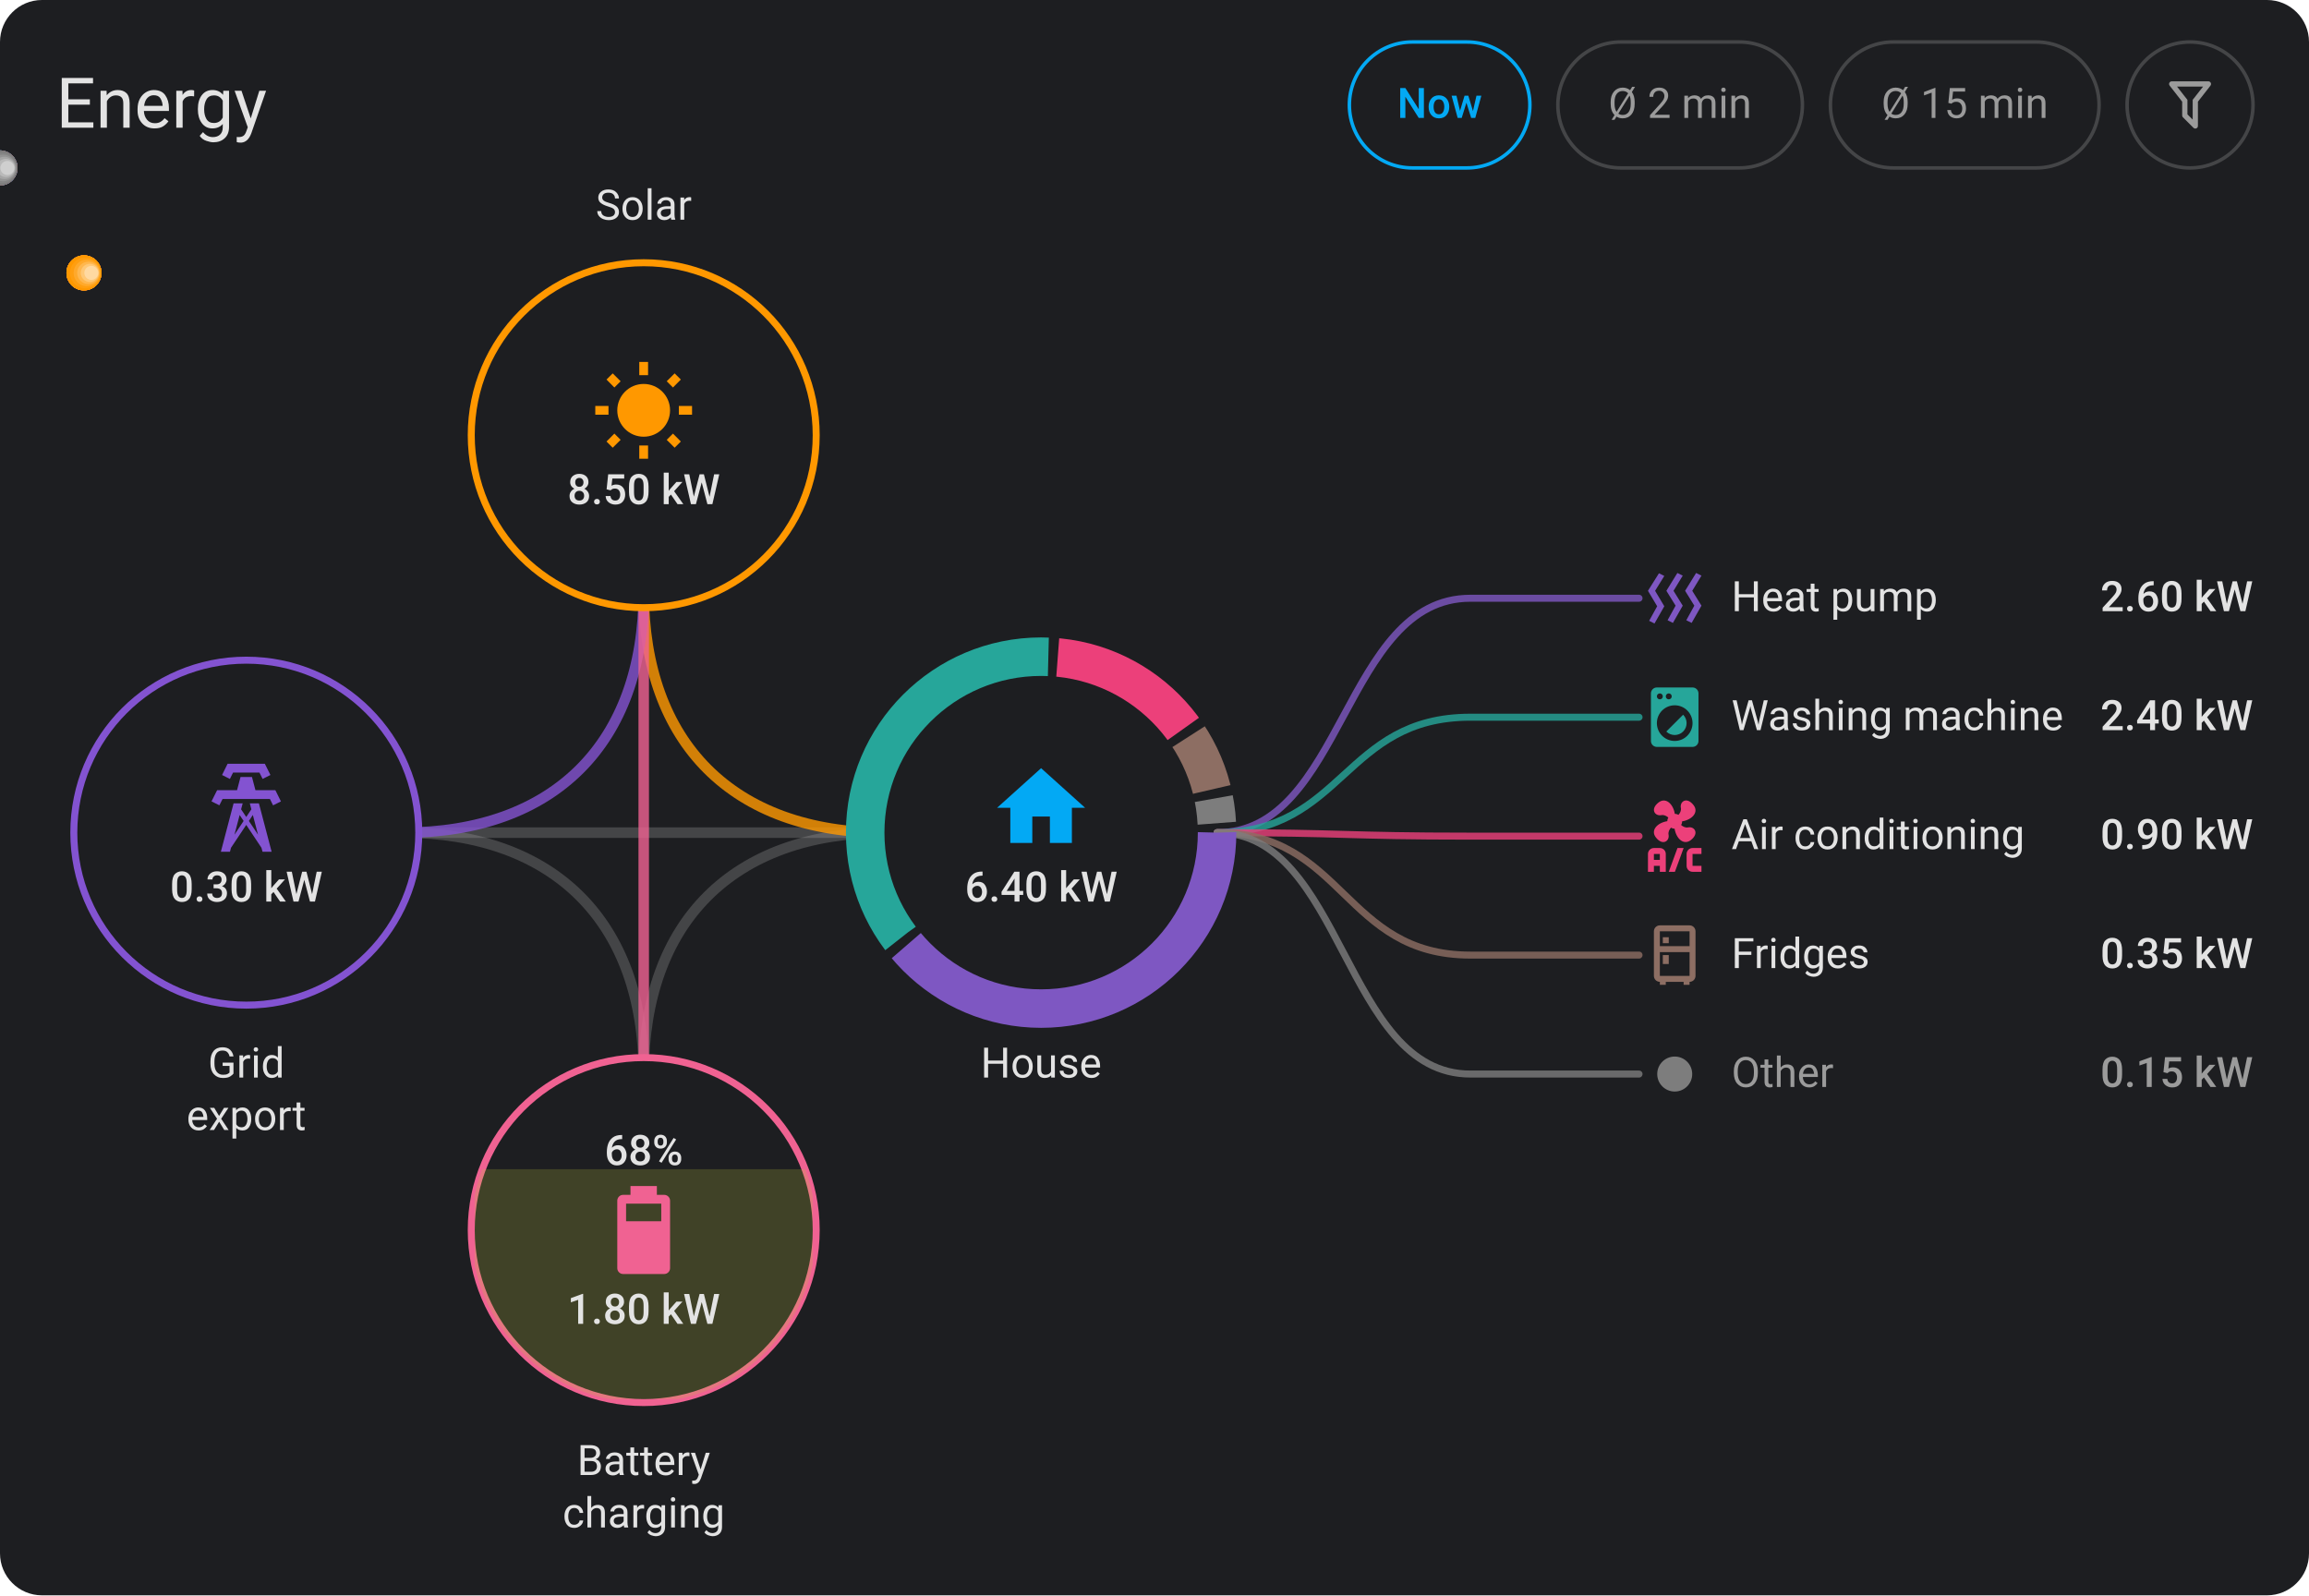
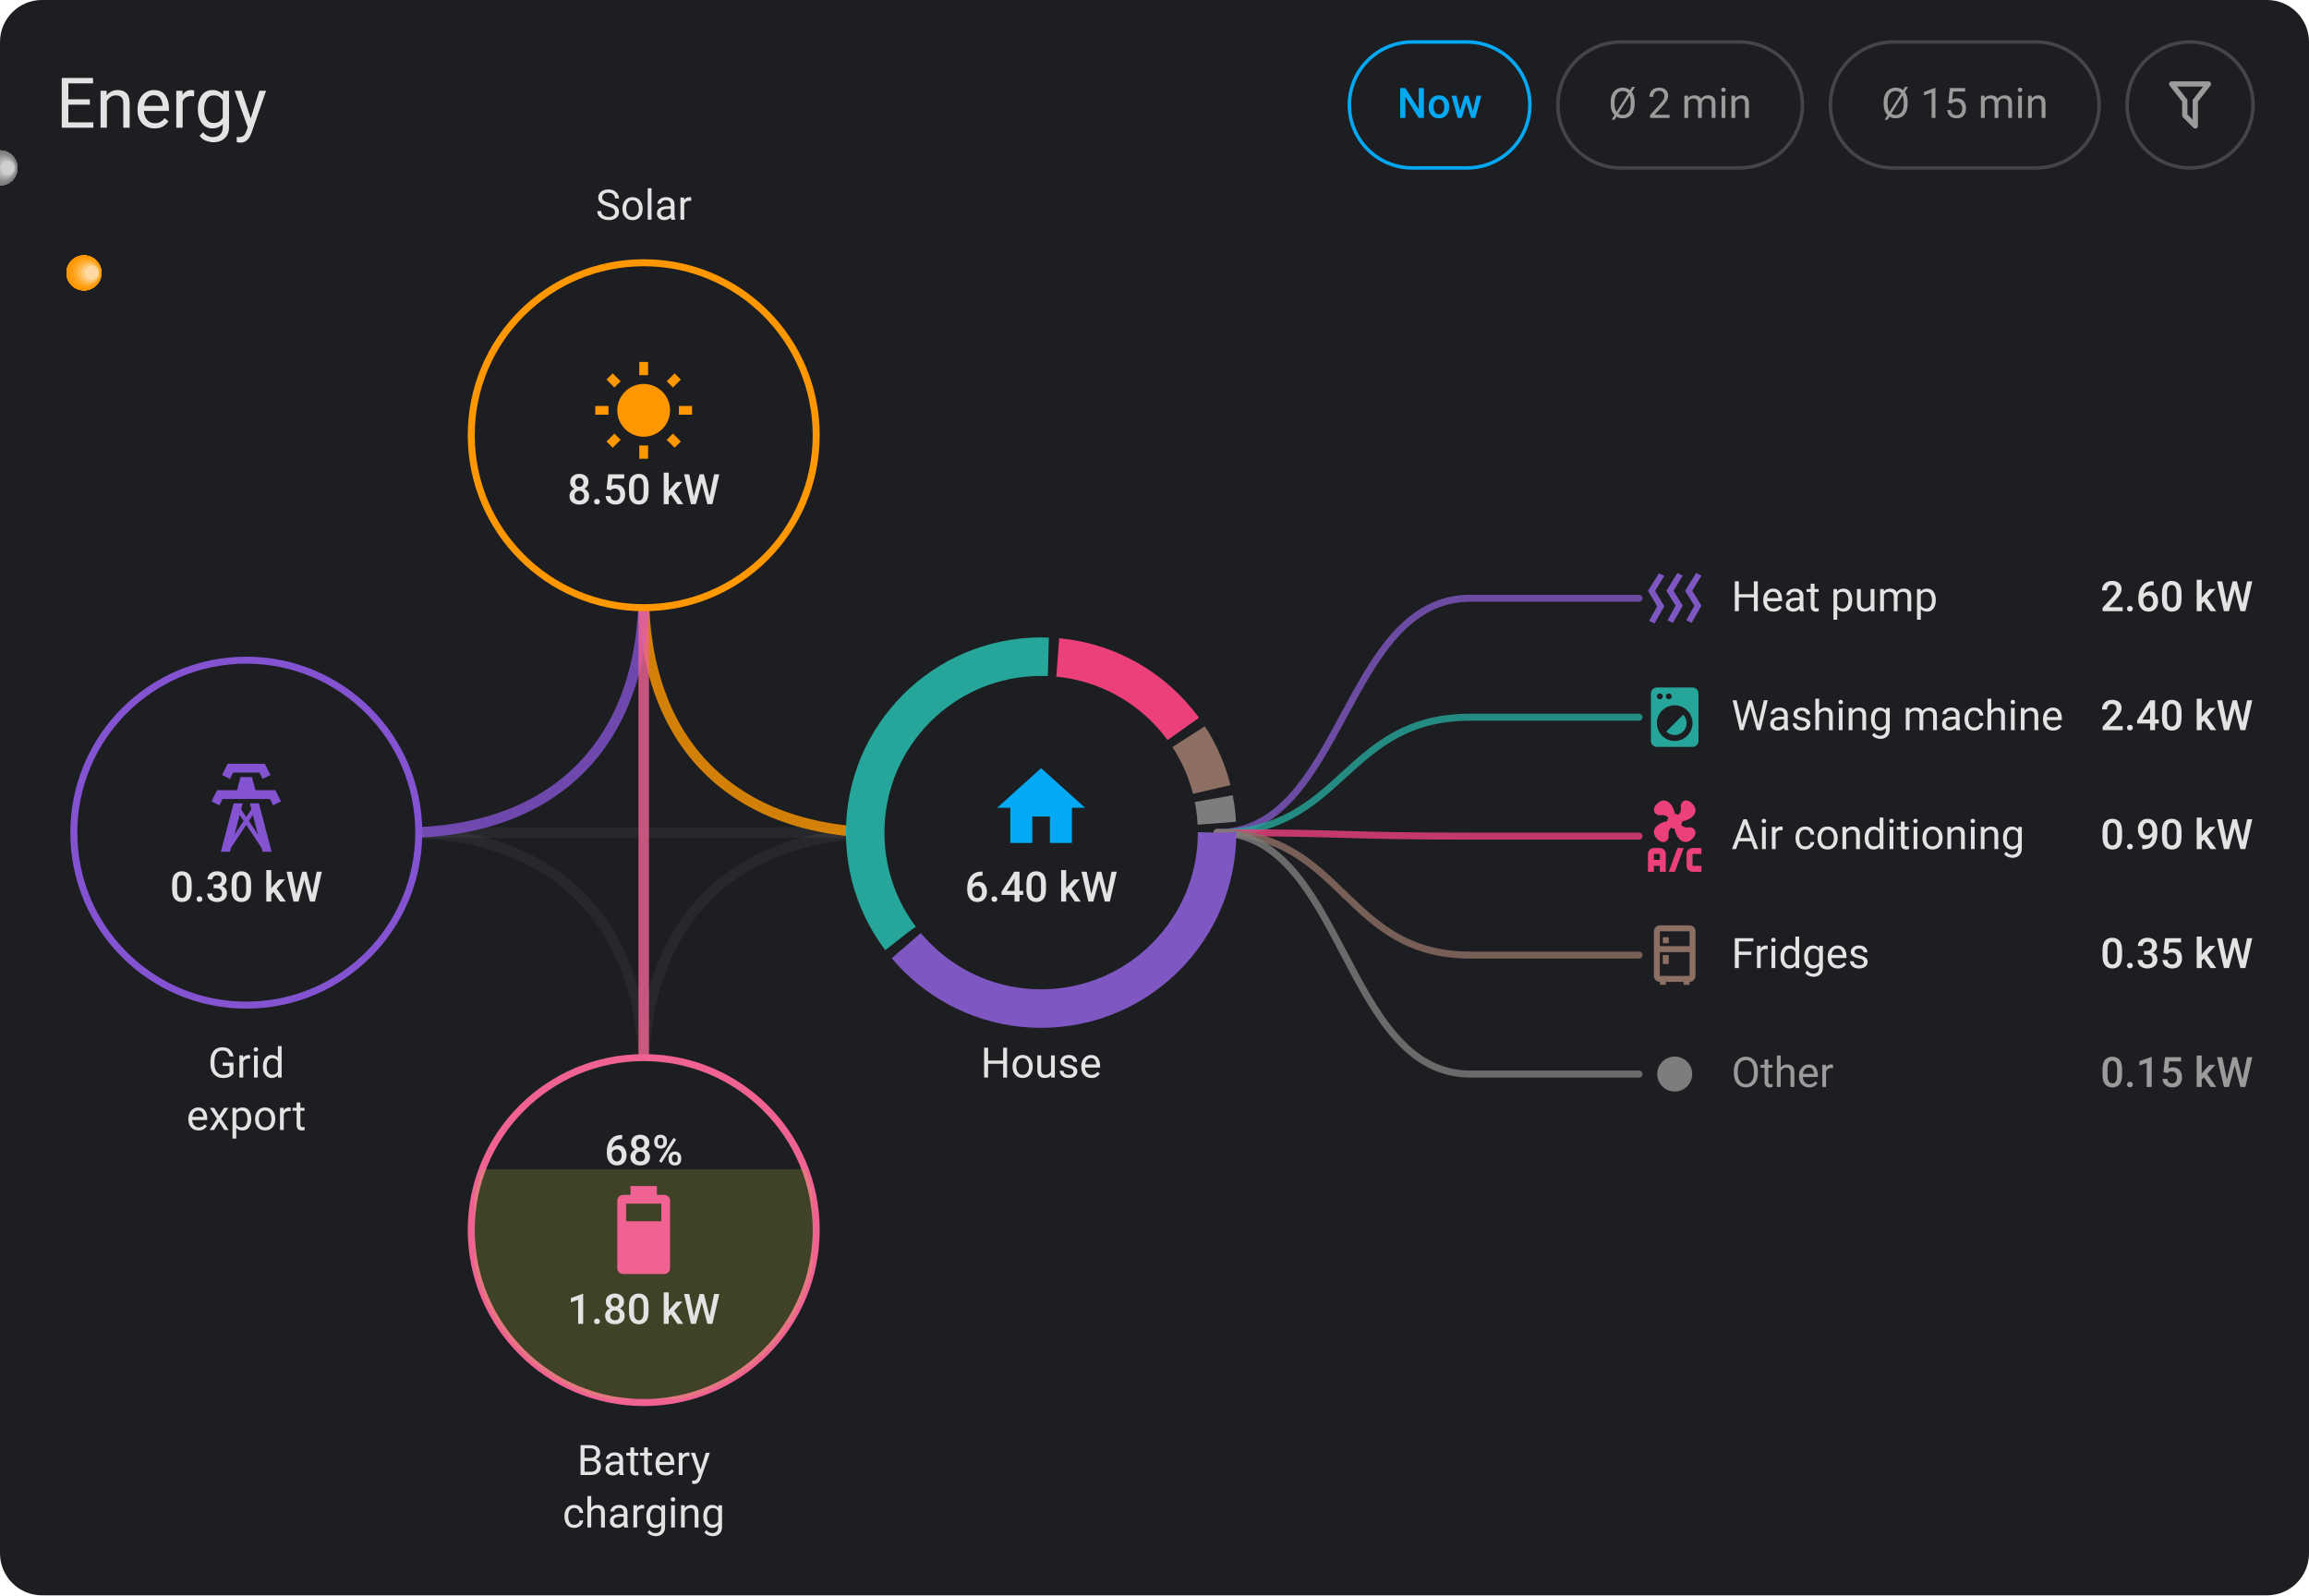
<svg xmlns="http://www.w3.org/2000/svg" xmlns:xlink="http://www.w3.org/1999/xlink" width="660" height="456" viewBox="0 0 660 456" role="img" aria-label="EnerLens Card">
  <rect x="0" y="0" width="660.0" height="456.0" rx="12" fill="rgb(29, 30, 33)" />
  <g transform="translate(24,78) scale(0.8)">
-     <path d="M114,200 L286,200" fill="none" stroke="rgba(160, 160, 160, 0.3)" stroke-width="3.75px" stroke-linecap="round" opacity="1" />
-     <path d="M114,200 C168,200 200,232 200,286" fill="none" stroke="rgba(160, 160, 160, 0.3)" stroke-width="3.75px" stroke-linecap="round" opacity="1" />
-     <path d="M200,286 C200,232 232,200 286,200" fill="none" stroke="rgba(160, 160, 160, 0.3)" stroke-width="3.75px" stroke-linecap="round" opacity="1" />
+     <path d="M114,200 L286,200" fill="none" stroke="rgba(160, 160, 160, 0.3)" stroke-width="3.75px" stroke-linecap="round" opacity="0.25" />
+     <path d="M114,200 C168,200 200,232 200,286" fill="none" stroke="rgba(160, 160, 160, 0.3)" stroke-width="3.75px" stroke-linecap="round" opacity="0.25" />
+     <path d="M200,286 C200,232 232,200 286,200" fill="none" stroke="rgba(160, 160, 160, 0.3)" stroke-width="3.75px" stroke-linecap="round" opacity="0.25" />
    <path d="M200,114 C200,168 232,200 286,200" fill="none" stroke="rgb(255, 152, 0)" stroke-width="3.75px" stroke-linecap="round" opacity="0.8" />
    <path d="M200,114 C200,168 168,200 114,200" fill="none" stroke="rgb(131, 83, 209)" stroke-width="3.75px" stroke-linecap="round" opacity="0.8" />
    <path d="M200,114 L200,286" fill="none" stroke="rgb(240, 98, 146)" stroke-width="3.75px" stroke-linecap="round" opacity="0.8" />
    <g>
      <circle cx="0.00" r="6.25" fill="rgb(240, 98, 146)" />
      <circle cx="0.53" r="5.50" fill="rgb(243, 129, 168)" fill-opacity="0.316" />
      <circle cx="1.05" r="4.75" fill="rgb(246, 161, 190)" fill-opacity="0.316" />
      <circle cx="1.57" r="4.00" fill="rgb(249, 192, 211)" fill-opacity="0.316" />
      <circle cx="2.10" r="3.25" fill="rgb(252, 224, 233)" fill-opacity="0.316" />
      <circle cx="2.63" r="2.50" fill="rgb(255, 255, 255)" fill-opacity="0.316" />
-       <animateMotion dur="1.10s" repeatCount="indefinite" begin="-0.38s" path="M 200 114 L 200 286" rotate="auto" />
+       <animateMotion dur="1.10s" repeatCount="indefinite" begin="-0.32s" path="M 200 114 L 200 286" rotate="auto" />
    </g>
    <g>
      <circle cx="0.00" r="6.25" fill="rgb(240, 98, 146)" />
      <circle cx="0.53" r="5.50" fill="rgb(243, 129, 168)" fill-opacity="0.316" />
      <circle cx="1.05" r="4.75" fill="rgb(246, 161, 190)" fill-opacity="0.316" />
      <circle cx="1.57" r="4.00" fill="rgb(249, 192, 211)" fill-opacity="0.316" />
      <circle cx="2.10" r="3.25" fill="rgb(252, 224, 233)" fill-opacity="0.316" />
      <circle cx="2.63" r="2.50" fill="rgb(255, 255, 255)" fill-opacity="0.316" />
-       <animateMotion dur="1.10s" repeatCount="indefinite" begin="-0.93s" path="M 200 114 L 200 286" rotate="auto" />
+       <animateMotion dur="1.10s" repeatCount="indefinite" begin="-0.87s" path="M 200 114 L 200 286" rotate="auto" />
    </g>
    <g>
      <circle cx="0.00" r="6.25" fill="rgb(131, 83, 209)" />
      <circle cx="0.53" r="5.50" fill="rgb(156, 117, 218)" fill-opacity="0.316" />
      <circle cx="1.05" r="4.75" fill="rgb(181, 152, 227)" fill-opacity="0.316" />
      <circle cx="1.57" r="4.00" fill="rgb(205, 186, 237)" fill-opacity="0.316" />
      <circle cx="2.10" r="3.25" fill="rgb(230, 221, 246)" fill-opacity="0.316" />
      <circle cx="2.63" r="2.50" fill="rgb(255, 255, 255)" fill-opacity="0.316" />
-       <animateMotion dur="4.50s" repeatCount="indefinite" begin="-0.38s" path="M 200 114 C 200 168 168 200 114 200" rotate="auto" />
-     </g>
-     <g>
-       <circle cx="0.00" r="6.25" fill="rgb(255, 152, 0)" />
-       <circle cx="0.53" r="5.50" fill="rgb(255, 173, 51)" fill-opacity="0.316" />
-       <circle cx="1.05" r="4.75" fill="rgb(255, 193, 102)" fill-opacity="0.316" />
-       <circle cx="1.57" r="4.00" fill="rgb(255, 214, 153)" fill-opacity="0.316" />
-       <circle cx="2.10" r="3.25" fill="rgb(255, 234, 204)" fill-opacity="0.316" />
-       <circle cx="2.63" r="2.50" fill="rgb(255, 255, 255)" fill-opacity="0.316" />
-       <animateMotion dur="1.10s" repeatCount="indefinite" begin="-0.38s" path="M 200 114 C 200 168 232 200 286 200" rotate="auto" />
-     </g>
-     <g>
-       <circle cx="0.00" r="6.25" fill="rgb(255, 152, 0)" />
-       <circle cx="0.53" r="5.50" fill="rgb(255, 173, 51)" fill-opacity="0.316" />
-       <circle cx="1.05" r="4.75" fill="rgb(255, 193, 102)" fill-opacity="0.316" />
-       <circle cx="1.57" r="4.00" fill="rgb(255, 214, 153)" fill-opacity="0.316" />
-       <circle cx="2.10" r="3.25" fill="rgb(255, 234, 204)" fill-opacity="0.316" />
-       <circle cx="2.63" r="2.50" fill="rgb(255, 255, 255)" fill-opacity="0.316" />
-       <animateMotion dur="1.10s" repeatCount="indefinite" begin="-0.60s" path="M 200 114 C 200 168 232 200 286 200" rotate="auto" />
-     </g>
-     <g>
-       <circle cx="0.00" r="6.25" fill="rgb(255, 152, 0)" />
-       <circle cx="0.53" r="5.50" fill="rgb(255, 173, 51)" fill-opacity="0.316" />
-       <circle cx="1.05" r="4.75" fill="rgb(255, 193, 102)" fill-opacity="0.316" />
-       <circle cx="1.57" r="4.00" fill="rgb(255, 214, 153)" fill-opacity="0.316" />
-       <circle cx="2.10" r="3.25" fill="rgb(255, 234, 204)" fill-opacity="0.316" />
-       <circle cx="2.63" r="2.50" fill="rgb(255, 255, 255)" fill-opacity="0.316" />
-       <animateMotion dur="1.10s" repeatCount="indefinite" begin="-0.82s" path="M 200 114 C 200 168 232 200 286 200" rotate="auto" />
-     </g>
-     <g>
-       <circle cx="0.00" r="6.25" fill="rgb(255, 152, 0)" />
-       <circle cx="0.53" r="5.50" fill="rgb(255, 173, 51)" fill-opacity="0.316" />
-       <circle cx="1.05" r="4.75" fill="rgb(255, 193, 102)" fill-opacity="0.316" />
-       <circle cx="1.57" r="4.00" fill="rgb(255, 214, 153)" fill-opacity="0.316" />
-       <circle cx="2.10" r="3.25" fill="rgb(255, 234, 204)" fill-opacity="0.316" />
-       <circle cx="2.63" r="2.50" fill="rgb(255, 255, 255)" fill-opacity="0.316" />
-       <animateMotion dur="1.10s" repeatCount="indefinite" begin="-1.04s" path="M 200 114 C 200 168 232 200 286 200" rotate="auto" />
-     </g>
-     <g>
-       <circle cx="0.00" r="6.25" fill="rgb(255, 152, 0)" />
-       <circle cx="0.53" r="5.50" fill="rgb(255, 173, 51)" fill-opacity="0.316" />
-       <circle cx="1.05" r="4.75" fill="rgb(255, 193, 102)" fill-opacity="0.316" />
-       <circle cx="1.57" r="4.00" fill="rgb(255, 214, 153)" fill-opacity="0.316" />
-       <circle cx="2.10" r="3.25" fill="rgb(255, 234, 204)" fill-opacity="0.316" />
-       <circle cx="2.63" r="2.50" fill="rgb(255, 255, 255)" fill-opacity="0.316" />
-       <animateMotion dur="1.10s" repeatCount="indefinite" begin="-0.16s" path="M 200 114 C 200 168 232 200 286 200" rotate="auto" />
+       <animateMotion dur="4.50s" repeatCount="indefinite" begin="-0.32s" path="M 200 114 C 200 168 168 200 114 200" rotate="auto" />
+     </g>
+     <g>
+       <circle cx="0.00" r="6.25" fill="rgb(255, 152, 0)" />
+       <circle cx="0.53" r="5.50" fill="rgb(255, 173, 51)" fill-opacity="0.316" />
+       <circle cx="1.05" r="4.75" fill="rgb(255, 193, 102)" fill-opacity="0.316" />
+       <circle cx="1.57" r="4.00" fill="rgb(255, 214, 153)" fill-opacity="0.316" />
+       <circle cx="2.10" r="3.25" fill="rgb(255, 234, 204)" fill-opacity="0.316" />
+       <circle cx="2.63" r="2.50" fill="rgb(255, 255, 255)" fill-opacity="0.316" />
+       <animateMotion dur="1.10s" repeatCount="indefinite" begin="-0.32s" path="M 200 114 C 200 168 232 200 286 200" rotate="auto" />
+     </g>
+     <g>
+       <circle cx="0.00" r="6.25" fill="rgb(255, 152, 0)" />
+       <circle cx="0.53" r="5.50" fill="rgb(255, 173, 51)" fill-opacity="0.316" />
+       <circle cx="1.05" r="4.75" fill="rgb(255, 193, 102)" fill-opacity="0.316" />
+       <circle cx="1.57" r="4.00" fill="rgb(255, 214, 153)" fill-opacity="0.316" />
+       <circle cx="2.10" r="3.25" fill="rgb(255, 234, 204)" fill-opacity="0.316" />
+       <circle cx="2.63" r="2.50" fill="rgb(255, 255, 255)" fill-opacity="0.316" />
+       <animateMotion dur="1.10s" repeatCount="indefinite" begin="-0.54s" path="M 200 114 C 200 168 232 200 286 200" rotate="auto" />
+     </g>
+     <g>
+       <circle cx="0.00" r="6.25" fill="rgb(255, 152, 0)" />
+       <circle cx="0.53" r="5.50" fill="rgb(255, 173, 51)" fill-opacity="0.316" />
+       <circle cx="1.05" r="4.75" fill="rgb(255, 193, 102)" fill-opacity="0.316" />
+       <circle cx="1.57" r="4.00" fill="rgb(255, 214, 153)" fill-opacity="0.316" />
+       <circle cx="2.10" r="3.25" fill="rgb(255, 234, 204)" fill-opacity="0.316" />
+       <circle cx="2.63" r="2.50" fill="rgb(255, 255, 255)" fill-opacity="0.316" />
+       <animateMotion dur="1.10s" repeatCount="indefinite" begin="-0.76s" path="M 200 114 C 200 168 232 200 286 200" rotate="auto" />
+     </g>
+     <g>
+       <circle cx="0.00" r="6.25" fill="rgb(255, 152, 0)" />
+       <circle cx="0.53" r="5.50" fill="rgb(255, 173, 51)" fill-opacity="0.316" />
+       <circle cx="1.05" r="4.75" fill="rgb(255, 193, 102)" fill-opacity="0.316" />
+       <circle cx="1.57" r="4.00" fill="rgb(255, 214, 153)" fill-opacity="0.316" />
+       <circle cx="2.10" r="3.25" fill="rgb(255, 234, 204)" fill-opacity="0.316" />
+       <circle cx="2.63" r="2.50" fill="rgb(255, 255, 255)" fill-opacity="0.316" />
+       <animateMotion dur="1.10s" repeatCount="indefinite" begin="-0.98s" path="M 200 114 C 200 168 232 200 286 200" rotate="auto" />
+     </g>
+     <g>
+       <circle cx="0.00" r="6.25" fill="rgb(255, 152, 0)" />
+       <circle cx="0.53" r="5.50" fill="rgb(255, 173, 51)" fill-opacity="0.316" />
+       <circle cx="1.05" r="4.75" fill="rgb(255, 193, 102)" fill-opacity="0.316" />
+       <circle cx="1.57" r="4.00" fill="rgb(255, 214, 153)" fill-opacity="0.316" />
+       <circle cx="2.10" r="3.25" fill="rgb(255, 234, 204)" fill-opacity="0.316" />
+       <circle cx="2.63" r="2.50" fill="rgb(255, 255, 255)" fill-opacity="0.316" />
+       <animateMotion dur="1.10s" repeatCount="indefinite" begin="-0.10s" path="M 200 114 C 200 168 232 200 286 200" rotate="auto" />
    </g>
  </g>
  <g transform="translate(0,48)">
    <path id="line-sensor-c1" d="M347.9,190.0 C384.1,190.0 384.1,123.0 420.3,123.0 L468.5,123.0" fill="none" stroke="rgb(126, 87, 194)" stroke-width="2px" stroke-linecap="round" opacity="0.8">
      <animate attributeName="d" values="M347.9,190.0 C384.1,190.0 384.1,123.0 420.3,123.0 L468.5,123.0;M347.9,190.0 C384.1,190.0 384.1,123.0 420.3,123.0 L468.5,123.0;M347.9,190.0 C384.1,190.0 384.1,157.0 420.3,157.0 L468.5,157.0;M347.9,190.0 C384.1,190.0 384.1,157.0 420.3,157.0 L468.5,157.0;M347.9,190.0 C384.1,190.0 384.1,123.0 420.3,123.0 L468.5,123.0" keyTimes="0;0.425;0.5;0.925;1" dur="8s" repeatCount="indefinite" calcMode="spline" keySplines="0 0 1 1;.4 0 .2 1;0 0 1 1;.4 0 .2 1" />
    </path>
    <g>
      <circle cx="0.00" r="5.00" fill="rgb(126, 87, 194)" />
      <circle cx="0.42" r="4.40" fill="rgb(152, 121, 206)" fill-opacity="0.316" />
      <circle cx="0.84" r="3.80" fill="rgb(178, 154, 218)" fill-opacity="0.316" />
      <circle cx="1.26" r="3.20" fill="rgb(203, 188, 231)" fill-opacity="0.316" />
      <circle cx="1.68" r="2.60" fill="rgb(229, 221, 243)" fill-opacity="0.316" />
      <circle cx="2.10" r="2.00" fill="rgb(255, 255, 255)" fill-opacity="0.316" />
      <animateMotion dur="1.10s" repeatCount="indefinite" begin="-0.25s" rotate="auto">
        <mpath href="#line-sensor-c1" xlink:href="#line-sensor-c1" />
      </animateMotion>
    </g>
    <g>
      <circle cx="0.00" r="5.00" fill="rgb(126, 87, 194)" />
      <circle cx="0.42" r="4.40" fill="rgb(152, 121, 206)" fill-opacity="0.316" />
      <circle cx="0.84" r="3.80" fill="rgb(178, 154, 218)" fill-opacity="0.316" />
      <circle cx="1.26" r="3.20" fill="rgb(203, 188, 231)" fill-opacity="0.316" />
      <circle cx="1.68" r="2.60" fill="rgb(229, 221, 243)" fill-opacity="0.316" />
      <circle cx="2.10" r="2.00" fill="rgb(255, 255, 255)" fill-opacity="0.316" />
      <animateMotion dur="1.10s" repeatCount="indefinite" begin="-0.62s" rotate="auto">
        <mpath href="#line-sensor-c1" xlink:href="#line-sensor-c1" />
      </animateMotion>
    </g>
    <g>
      <circle cx="0.00" r="5.00" fill="rgb(126, 87, 194)" />
      <circle cx="0.42" r="4.40" fill="rgb(152, 121, 206)" fill-opacity="0.316" />
      <circle cx="0.84" r="3.80" fill="rgb(178, 154, 218)" fill-opacity="0.316" />
      <circle cx="1.26" r="3.20" fill="rgb(203, 188, 231)" fill-opacity="0.316" />
      <circle cx="1.68" r="2.60" fill="rgb(229, 221, 243)" fill-opacity="0.316" />
      <circle cx="2.10" r="2.00" fill="rgb(255, 255, 255)" fill-opacity="0.316" />
      <animateMotion dur="1.10s" repeatCount="indefinite" begin="-0.98s" rotate="auto">
        <mpath href="#line-sensor-c1" xlink:href="#line-sensor-c1" />
      </animateMotion>
    </g>
    <path id="line-sensor-c2" d="M347.9,190.0 C384.1,190.0 384.1,157.0 420.3,157.0 L468.5,157.0" fill="none" stroke="rgb(38, 166, 154)" stroke-width="2px" stroke-linecap="round" opacity="0.8">
      <animate attributeName="d" values="M347.9,190.0 C384.1,190.0 384.1,157.0 420.3,157.0 L468.5,157.0;M347.9,190.0 C384.1,190.0 384.1,157.0 420.3,157.0 L468.5,157.0;M347.9,190.0 C384.1,190.0 384.1,123.0 420.3,123.0 L468.5,123.0;M347.9,190.0 C384.1,190.0 384.1,123.0 420.3,123.0 L468.5,123.0;M347.9,190.0 C384.1,190.0 384.1,157.0 420.3,157.0 L468.5,157.0" keyTimes="0;0.425;0.5;0.925;1" dur="8s" repeatCount="indefinite" calcMode="spline" keySplines="0 0 1 1;.4 0 .2 1;0 0 1 1;.4 0 .2 1" />
    </path>
    <g>
      <circle cx="0.00" r="5.00" fill="rgb(38, 166, 154)" />
      <circle cx="0.42" r="4.40" fill="rgb(81, 184, 174)" fill-opacity="0.316" />
      <circle cx="0.84" r="3.80" fill="rgb(125, 202, 194)" fill-opacity="0.316" />
      <circle cx="1.26" r="3.20" fill="rgb(168, 219, 215)" fill-opacity="0.316" />
      <circle cx="1.68" r="2.60" fill="rgb(212, 237, 235)" fill-opacity="0.316" />
      <circle cx="2.10" r="2.00" fill="rgb(255, 255, 255)" fill-opacity="0.316" />
      <animateMotion dur="1.10s" repeatCount="indefinite" begin="-0.25s" rotate="auto">
        <mpath href="#line-sensor-c2" xlink:href="#line-sensor-c2" />
      </animateMotion>
    </g>
    <g>
      <circle cx="0.00" r="5.00" fill="rgb(38, 166, 154)" />
      <circle cx="0.42" r="4.40" fill="rgb(81, 184, 174)" fill-opacity="0.316" />
      <circle cx="0.84" r="3.80" fill="rgb(125, 202, 194)" fill-opacity="0.316" />
      <circle cx="1.26" r="3.20" fill="rgb(168, 219, 215)" fill-opacity="0.316" />
      <circle cx="1.68" r="2.60" fill="rgb(212, 237, 235)" fill-opacity="0.316" />
      <circle cx="2.10" r="2.00" fill="rgb(255, 255, 255)" fill-opacity="0.316" />
      <animateMotion dur="1.10s" repeatCount="indefinite" begin="-0.62s" rotate="auto">
        <mpath href="#line-sensor-c2" xlink:href="#line-sensor-c2" />
      </animateMotion>
    </g>
    <g>
      <circle cx="0.00" r="5.00" fill="rgb(38, 166, 154)" />
      <circle cx="0.42" r="4.40" fill="rgb(81, 184, 174)" fill-opacity="0.316" />
      <circle cx="0.84" r="3.80" fill="rgb(125, 202, 194)" fill-opacity="0.316" />
      <circle cx="1.26" r="3.20" fill="rgb(168, 219, 215)" fill-opacity="0.316" />
      <circle cx="1.68" r="2.60" fill="rgb(212, 237, 235)" fill-opacity="0.316" />
      <circle cx="2.10" r="2.00" fill="rgb(255, 255, 255)" fill-opacity="0.316" />
      <animateMotion dur="1.10s" repeatCount="indefinite" begin="-0.98s" rotate="auto">
        <mpath href="#line-sensor-c2" xlink:href="#line-sensor-c2" />
      </animateMotion>
    </g>
    <path id="line-sensor-c3" d="M347.9,190.0 C384.1,190.0 384.1,191.0 420.3,191.0 L468.5,191.0" fill="none" stroke="rgb(236, 64, 122)" stroke-width="2px" stroke-linecap="round" opacity="0.8" />
    <g>
      <circle cx="0.00" r="5.00" fill="rgb(236, 64, 122)" />
      <circle cx="0.42" r="4.40" fill="rgb(240, 102, 149)" fill-opacity="0.316" />
      <circle cx="0.84" r="3.80" fill="rgb(244, 140, 175)" fill-opacity="0.316" />
      <circle cx="1.26" r="3.20" fill="rgb(247, 179, 202)" fill-opacity="0.316" />
      <circle cx="1.68" r="2.60" fill="rgb(251, 217, 228)" fill-opacity="0.316" />
      <circle cx="2.10" r="2.00" fill="rgb(255, 255, 255)" fill-opacity="0.316" />
      <animateMotion dur="2.57s" repeatCount="indefinite" begin="-0.25s" rotate="auto">
        <mpath href="#line-sensor-c3" xlink:href="#line-sensor-c3" />
      </animateMotion>
    </g>
    <path id="line-sensor-c4" d="M347.9,190.0 C384.1,190.0 384.1,225.0 420.3,225.0 L468.5,225.0" fill="none" stroke="rgb(141, 110, 99)" stroke-width="2px" stroke-linecap="round" opacity="0.8" />
    <g>
      <circle cx="0.00" r="5.00" fill="rgb(141, 110, 99)" />
      <circle cx="0.42" r="4.40" fill="rgb(164, 139, 130)" fill-opacity="0.316" />
      <circle cx="0.84" r="3.80" fill="rgb(187, 168, 161)" fill-opacity="0.316" />
      <circle cx="1.26" r="3.20" fill="rgb(209, 197, 193)" fill-opacity="0.316" />
      <circle cx="1.68" r="2.60" fill="rgb(232, 226, 224)" fill-opacity="0.316" />
      <circle cx="2.10" r="2.00" fill="rgb(255, 255, 255)" fill-opacity="0.316" />
      <animateMotion dur="4.44s" repeatCount="indefinite" begin="-0.25s" rotate="auto">
        <mpath href="#line-sensor-c4" xlink:href="#line-sensor-c4" />
      </animateMotion>
    </g>
    <path id="line--rest-" d="M347.9,190.0 C384.1,190.0 384.1,259.0 420.3,259.0 L468.5,259.0" fill="none" stroke="rgb(125, 125, 125)" stroke-width="2px" stroke-linecap="round" opacity="0.8" />
    <g>
      <circle cx="0.00" r="5.00" fill="rgb(125, 125, 125)" />
      <circle cx="0.42" r="4.40" fill="rgb(151, 151, 151)" fill-opacity="0.316" />
      <circle cx="0.84" r="3.80" fill="rgb(177, 177, 177)" fill-opacity="0.316" />
      <circle cx="1.26" r="3.20" fill="rgb(203, 203, 203)" fill-opacity="0.316" />
      <circle cx="1.68" r="2.60" fill="rgb(229, 229, 229)" fill-opacity="0.316" />
      <circle cx="2.10" r="2.00" fill="rgb(255, 255, 255)" fill-opacity="0.316" />
      <animateMotion dur="4.50s" repeatCount="indefinite" begin="-0.25s" rotate="auto">
        <mpath href="#line--rest-" xlink:href="#line--rest-" />
      </animateMotion>
    </g>
  </g>
  <circle cx="184" cy="124.4" r="49.3" fill="rgb(29, 30, 33)" stroke="rgb(255, 152, 0)" stroke-width="2" />
  <g transform="translate(168.9,102.2) scale(1.2572)" />
  <g transform="translate(168.9,102.2) scale(1.2572)">
    <path d="M3.55 19.09L4.96 20.5L6.76 18.71L5.34 17.29M12 6C8.69 6 6 8.69 6 12S8.69 18 12 18 18 15.31 18 12C18 8.68 15.31 6 12 6M20 13H23V11H20M17.24 18.71L19.04 20.5L20.45 19.09L18.66 17.29M20.45 5L19.04 3.6L17.24 5.39L18.66 6.81M13 1H11V4H13M6.76 5.39L4.96 3.6L3.55 5L5.34 6.81L6.76 5.39M1 13H4V11H1M13 20H11V23H13" fill="rgb(255, 152, 0)" />
  </g>
  <text x="184" y="144.1" text-anchor="middle" font-size="12.0" font-weight="500" fill="rgb(227, 227, 227)" font-family="Roboto, system-ui, sans-serif" textLength="44.3" lengthAdjust="spacingAndGlyphs">8.50 kW</text>
  <text x="184" y="62.8" text-anchor="middle" font-size="12.0" font-weight="400" fill="rgb(227, 227, 227)" font-family="Roboto, system-ui, sans-serif" textLength="28.4" lengthAdjust="spacingAndGlyphs">Solar</text>
  <circle cx="70.4" cy="238" r="49.3" fill="rgb(29, 30, 33)" stroke="rgb(131, 83, 209)" stroke-width="2" />
  <g transform="translate(55.3,215.8) scale(1.2572)" />
  <g transform="translate(55.3,215.8) scale(1.2572)">
    <path d="M8.28,5.45L6.5,4.55L7.76,2H16.23L17.5,4.55L15.72,5.44L15,4H9L8.28,5.45M18.62,8H14.09L13.3,5H10.7L9.91,8H5.38L4.1,10.55L5.89,11.44L6.62,10H17.38L18.1,11.45L19.89,10.56L18.62,8M17.77,22H15.7L15.46,21.1L12,15.9L8.53,21.1L8.3,22H6.23L9.12,11H11.19L10.83,12.35L12,14.1L13.16,12.35L12.81,11H14.88L17.77,22M11.4,15L10.5,13.65L9.32,18.13L11.4,15M14.68,18.12L13.5,13.64L12.6,15L14.68,18.12Z" fill="rgb(131, 83, 209)" />
  </g>
  <text x="70.4" y="257.7" text-anchor="middle" font-size="12.0" font-weight="500" fill="rgb(227, 227, 227)" font-family="Roboto, system-ui, sans-serif" textLength="44.3" lengthAdjust="spacingAndGlyphs">0.30 kW</text>
  <text x="70.4" y="308" text-anchor="middle" font-size="12.0" font-weight="400" fill="rgb(227, 227, 227)" font-family="Roboto, system-ui, sans-serif" textLength="24.0" lengthAdjust="spacingAndGlyphs">Grid</text>
  <text x="70.4" y="323" text-anchor="middle" font-size="12.0" font-weight="400" fill="rgb(227, 227, 227)" font-family="Roboto, system-ui, sans-serif" textLength="36.8" lengthAdjust="spacingAndGlyphs">export</text>
  <circle cx="297.6" cy="238" r="49.3" fill="rgb(29, 30, 33)" stroke="rgba(0, 0, 0, 0)" stroke-width="2" />
  <g transform="translate(241.8,182.2) scale(1.1159)">
    <circle cx="50" cy="50" r="45.07" fill="none" stroke="rgb(126, 87, 194)" stroke-width="9.86" stroke-dasharray="110.16 173.04" stroke-dashoffset="0.00" stroke-linecap="butt" transform="">
      <animate attributeName="stroke" values="rgb(126, 87, 194);rgb(38, 166, 154);rgb(126, 87, 194)" keyTimes="0;0.463;0.963" calcMode="discrete" dur="8s" repeatCount="indefinite" />
    </circle>
    <circle cx="50" cy="50" r="45.07" fill="none" stroke="rgb(38, 166, 154)" stroke-width="9.86" stroke-dasharray="101.68 181.51" stroke-dashoffset="-112.57" stroke-linecap="butt" transform="">
      <animate attributeName="stroke" values="rgb(38, 166, 154);rgb(126, 87, 194);rgb(38, 166, 154)" keyTimes="0;0.463;0.963" calcMode="discrete" dur="8s" repeatCount="indefinite" />
    </circle>
    <circle cx="50" cy="50" r="45.07" fill="none" stroke="rgb(236, 64, 122)" stroke-width="9.86" stroke-dasharray="38.13 245.06" stroke-dashoffset="-216.66" stroke-linecap="butt" transform="" />
    <circle cx="50" cy="50" r="45.07" fill="none" stroke="rgb(141, 110, 99)" stroke-width="9.86" stroke-dasharray="14.83 268.36" stroke-dashoffset="-257.20" stroke-linecap="butt" transform="" />
    <circle cx="50" cy="50" r="45.07" fill="none" stroke="rgb(125, 125, 125)" stroke-width="9.86" stroke-dasharray="6.36 276.84" stroke-dashoffset="-274.43" stroke-linecap="butt" transform="" />
  </g>
  <g transform="translate(282.5,215.8) scale(1.2572)">
    <path d="M10,20V14H14V20H19V12H22L12,3L2,12H5V20H10Z" fill="rgb(3, 169, 244)" />
  </g>
  <text x="297.6" y="257.7" text-anchor="middle" font-size="12.0" font-weight="500" fill="rgb(227, 227, 227)" font-family="Roboto, system-ui, sans-serif" textLength="44.3" lengthAdjust="spacingAndGlyphs">6.40 kW</text>
  <text x="297.6" y="308" text-anchor="middle" font-size="12.0" font-weight="400" fill="rgb(227, 227, 227)" font-family="Roboto, system-ui, sans-serif" textLength="35.9" lengthAdjust="spacingAndGlyphs">House</text>
  <circle cx="184" cy="351.6" r="49.3" fill="rgb(29, 30, 33)" stroke="rgb(240, 98, 146)" stroke-width="2" />
-   <clipPath id="soch51j2">
+   <clipPath id="soccaazo">
    <circle cx="184" cy="351.6" r="49.3" />
  </clipPath>
-   <rect clip-path="url(#soch51j2)" x="135.7" y="334.2" width="96.6" height="65.7" fill="rgb(186, 196, 59)" opacity="0.22" />
+   <rect clip-path="url(#soccaazo)" x="135.7" y="334.2" width="96.6" height="65.7" fill="rgb(186, 196, 59)" opacity="0.22" />
  <g transform="translate(168.9,336.5) scale(1.2572)" />
  <g transform="translate(168.9,336.5) scale(1.2572)">
    <path d="M16,10H8V6H16M16.67,4H15V2H9V4H7.33A1.33,1.33 0 0,0 6,5.33V20.67C6,21.4 6.6,22 7.33,22H16.67A1.33,1.33 0 0,0 18,20.67V5.33C18,4.6 17.4,4 16.67,4Z" fill="rgb(240, 98, 146)" />
  </g>
  <text x="184" y="333" text-anchor="middle" font-size="12.0" font-weight="500" fill="rgb(227, 227, 227)" font-family="Roboto, system-ui, sans-serif" textLength="23.7" lengthAdjust="spacingAndGlyphs">68%</text>
  <text x="184" y="378.4" text-anchor="middle" font-size="12.0" font-weight="500" fill="rgb(227, 227, 227)" font-family="Roboto, system-ui, sans-serif" textLength="44.3" lengthAdjust="spacingAndGlyphs">1.80 kW</text>
  <text x="184" y="421.6" text-anchor="middle" font-size="12.0" font-weight="400" fill="rgb(227, 227, 227)" font-family="Roboto, system-ui, sans-serif" textLength="40.6" lengthAdjust="spacingAndGlyphs">Battery</text>
  <text x="184" y="436.6" text-anchor="middle" font-size="12.0" font-weight="400" fill="rgb(227, 227, 227)" font-family="Roboto, system-ui, sans-serif" textLength="48.1" lengthAdjust="spacingAndGlyphs">charging</text>
  <text x="16" y="36.5" text-anchor="start" font-size="20.0" font-weight="400" fill="rgb(227, 227, 227)" font-family="Roboto, system-ui, sans-serif" textLength="62.2" lengthAdjust="spacingAndGlyphs">Energy</text>
  <rect x="385.7" y="12" width="51.6" height="36.0" rx="18.0" ry="18.0" fill="rgba(0, 0, 0, 0)" stroke="rgb(3, 169, 244)" stroke-width="1" />
  <text x="411.5" y="33.7" text-anchor="middle" font-size="12.0" font-weight="500" fill="rgb(3, 169, 244)" font-family="Roboto, system-ui, sans-serif" textLength="25.6" lengthAdjust="spacingAndGlyphs">Now</text>
  <rect x="445.3" y="12" width="69.9" height="36.0" rx="18.0" ry="18.0" fill="rgba(0, 0, 0, 0)" stroke="rgba(160, 160, 160, 0.3)" stroke-width="1" />
  <text x="480.2" y="33.7" text-anchor="middle" font-size="12.0" font-weight="400" fill="rgb(155, 155, 155)" font-family="Roboto, system-ui, sans-serif" textLength="43.9" lengthAdjust="spacingAndGlyphs">Ø 2 min</text>
  <rect x="523.2" y="12" width="76.8" height="36.0" rx="18.0" ry="18.0" fill="rgba(0, 0, 0, 0)" stroke="rgba(160, 160, 160, 0.3)" stroke-width="1" />
  <text x="561.6" y="33.7" text-anchor="middle" font-size="12.0" font-weight="400" fill="rgb(155, 155, 155)" font-family="Roboto, system-ui, sans-serif" textLength="50.8" lengthAdjust="spacingAndGlyphs">Ø 15 min</text>
  <rect x="608" y="12" width="36.0" height="36.0" rx="18.0" ry="18.0" fill="rgba(0, 0, 0, 0)" stroke="rgba(160, 160, 160, 0.3)" stroke-width="1" />
  <g transform="translate(617,21) scale(0.75)">
    <path d="M15,19.88C15.04,20.18 14.94,20.5 14.71,20.71C14.32,21.1 13.69,21.1 13.3,20.71L9.29,16.7C9.06,16.47 8.96,16.16 9,15.87V10.75L4.21,4.62C3.87,4.19 3.95,3.56 4.38,3.22C4.57,3.08 4.78,3 5,3V3H19V3C19.22,3 19.43,3.08 19.62,3.22C20.05,3.56 20.13,4.19 19.79,4.62L15,10.75V19.88M7.04,5L11,10.06V15.58L13,17.58V10.05L16.96,5H7.04Z" fill="rgb(155, 155, 155)" />
  </g>
  <g>
    <animateTransform attributeName="transform" type="translate" values="0 0;0 0;0 34.0;0 34.0;0 0" keyTimes="0;0.425;0.5;0.925;1" dur="8s" repeatCount="indefinite" calcMode="spline" keySplines="0 0 1 1;.4 0 .2 1;0 0 1 1;.4 0 .2 1" />
    <g transform="translate(468.5,160.8) scale(0.8496)">
      <path d="M8.5 4.5L5.4 9.5L8.5 14.7L5.2 20.5L3.4 19.6L6.1 14.7L3 9.5L6.7 3.6L8.5 4.5M14.7 4.4L11.6 9.5L14.7 14.5L11.4 20.3L9.6 19.4L12.3 14.5L9.2 9.5L12.9 3.5L14.7 4.4M21 4.4L17.9 9.5L21 14.5L17.7 20.3L15.9 19.4L18.6 14.5L15.5 9.5L19.2 3.5L21 4.4" fill="rgb(126, 87, 194)" />
    </g>
    <text x="494.9" y="174.7" text-anchor="start" font-size="12.0" font-weight="400" fill="rgb(227, 227, 227)" font-family="Roboto, system-ui, sans-serif" textLength="62.8" lengthAdjust="spacingAndGlyphs">Heat pump</text>
    <text x="644" y="174.7" text-anchor="end" font-size="12.0" font-weight="500" fill="rgb(227, 227, 227)" font-family="Roboto, system-ui, sans-serif" textLength="44.3" lengthAdjust="spacingAndGlyphs">2.60 kW<animate attributeName="opacity" values="1;1;0;0;1" keyTimes="0;0.425;0.5;0.925;1" dur="8s" repeatCount="indefinite" />
    </text>
    <text x="644" y="174.7" text-anchor="end" font-size="12.0" font-weight="500" fill="rgb(227, 227, 227)" font-family="Roboto, system-ui, sans-serif" textLength="44.3" lengthAdjust="spacingAndGlyphs" opacity="0">2.40 kW<animate attributeName="opacity" values="0;0;1;1;0" keyTimes="0;0.425;0.5;0.925;1" dur="8s" repeatCount="indefinite" />
    </text>
  </g>
  <g>
    <animateTransform attributeName="transform" type="translate" values="0 0;0 0;0 -34.0;0 -34.0;0 0" keyTimes="0;0.425;0.5;0.925;1" dur="8s" repeatCount="indefinite" calcMode="spline" keySplines="0 0 1 1;.4 0 .2 1;0 0 1 1;.4 0 .2 1" />
    <g transform="translate(468.5,194.8) scale(0.8496)">
      <path d="M14.83,11.17C16.39,12.73 16.39,15.27 14.83,16.83C13.27,18.39 10.73,18.39 9.17,16.83L14.83,11.17M6,2H18A2,2 0 0,1 20,4V20A2,2 0 0,1 18,22H6A2,2 0 0,1 4,20V4A2,2 0 0,1 6,2M7,4A1,1 0 0,0 6,5A1,1 0 0,0 7,6A1,1 0 0,0 8,5A1,1 0 0,0 7,4M10,4A1,1 0 0,0 9,5A1,1 0 0,0 10,6A1,1 0 0,0 11,5A1,1 0 0,0 10,4M12,8A6,6 0 0,0 6,14A6,6 0 0,0 12,20A6,6 0 0,0 18,14A6,6 0 0,0 12,8Z" fill="rgb(38, 166, 154)" />
    </g>
    <text x="494.9" y="208.7" text-anchor="start" font-size="12.0" font-weight="400" fill="rgb(227, 227, 227)" font-family="Roboto, system-ui, sans-serif" textLength="98.9" lengthAdjust="spacingAndGlyphs">Washing machine</text>
    <text x="644" y="208.7" text-anchor="end" font-size="12.0" font-weight="500" fill="rgb(227, 227, 227)" font-family="Roboto, system-ui, sans-serif" textLength="44.3" lengthAdjust="spacingAndGlyphs">2.40 kW<animate attributeName="opacity" values="1;1;0;0;1" keyTimes="0;0.425;0.5;0.925;1" dur="8s" repeatCount="indefinite" />
    </text>
    <text x="644" y="208.7" text-anchor="end" font-size="12.0" font-weight="500" fill="rgb(227, 227, 227)" font-family="Roboto, system-ui, sans-serif" textLength="44.3" lengthAdjust="spacingAndGlyphs" opacity="0">2.60 kW<animate attributeName="opacity" values="0;0;1;1;0" keyTimes="0;0.425;0.5;0.925;1" dur="8s" repeatCount="indefinite" />
    </text>
  </g>
  <g>
    <g transform="translate(468.5,228.8) scale(0.8496)">
      <path d="M6.59,0.66C8.93,-1.15 11.47,1.06 12.04,4.5C12.47,4.5 12.89,4.62 13.27,4.84C13.79,4.24 14.25,3.42 14.07,2.5C13.65,0.35 16.06,-1.39 18.35,1.58C20.16,3.92 17.95,6.46 14.5,7.03C14.5,7.46 14.39,7.89 14.16,8.27C14.76,8.78 15.58,9.24 16.5,9.06C18.63,8.64 20.38,11.04 17.41,13.34C15.07,15.15 12.53,12.94 11.96,9.5C11.53,9.5 11.11,9.37 10.74,9.15C10.22,9.75 9.75,10.58 9.93,11.5C10.35,13.64 7.94,15.39 5.65,12.42C3.83,10.07 6.05,7.53 9.5,6.97C9.5,6.54 9.63,6.12 9.85,5.74C9.25,5.23 8.43,4.76 7.5,4.94C5.37,5.36 3.62,2.96 6.59,0.66M5,16H7A2,2 0 0,1 9,18V24H7V22H5V24H3V18A2,2 0 0,1 5,16M5,18V20H7V18H5M12.93,16H15L12.07,24H10L12.93,16M18,16H21V18H18V22H21V24H18A2,2 0 0,1 16,22V18A2,2 0 0,1 18,16Z" fill="rgb(236, 64, 122)" />
    </g>
    <text x="494.9" y="242.7" text-anchor="start" font-size="12.0" font-weight="400" fill="rgb(227, 227, 227)" font-family="Roboto, system-ui, sans-serif" textLength="88.1" lengthAdjust="spacingAndGlyphs">Air conditioning</text>
    <text x="644" y="242.7" text-anchor="end" font-size="12.0" font-weight="500" fill="rgb(227, 227, 227)" font-family="Roboto, system-ui, sans-serif" textLength="44.3" lengthAdjust="spacingAndGlyphs">0.90 kW</text>
  </g>
  <g>
    <g transform="translate(468.5,262.8) scale(0.8496)">
      <path d="M9,21V22H7V21A2,2 0 0,1 5,19V4A2,2 0 0,1 7,2H17A2,2 0 0,1 19,4V19A2,2 0 0,1 17,21V22H15V21H9M7,4V9H17V4H7M7,19H17V11H7V19M8,12H10V15H8V12M8,6H10V8H8V6Z" fill="rgb(141, 110, 99)" />
    </g>
    <text x="494.9" y="276.7" text-anchor="start" font-size="12.0" font-weight="400" fill="rgb(227, 227, 227)" font-family="Roboto, system-ui, sans-serif" textLength="40.5" lengthAdjust="spacingAndGlyphs">Fridges</text>
    <text x="644" y="276.7" text-anchor="end" font-size="12.0" font-weight="500" fill="rgb(227, 227, 227)" font-family="Roboto, system-ui, sans-serif" textLength="44.3" lengthAdjust="spacingAndGlyphs">0.35 kW</text>
  </g>
  <g>
    <circle cx="478.7" cy="307" r="5" fill="rgb(125, 125, 125)" />
    <text x="494.9" y="310.7" text-anchor="start" font-size="12.0" font-weight="400" fill="rgb(155, 155, 155)" font-family="Roboto, system-ui, sans-serif" textLength="32.6" lengthAdjust="spacingAndGlyphs">Other</text>
    <text x="644" y="310.7" text-anchor="end" font-size="12.0" font-weight="500" fill="rgb(155, 155, 155)" font-family="Roboto, system-ui, sans-serif" textLength="44.3" lengthAdjust="spacingAndGlyphs">0.15 kW</text>
  </g>
</svg>
